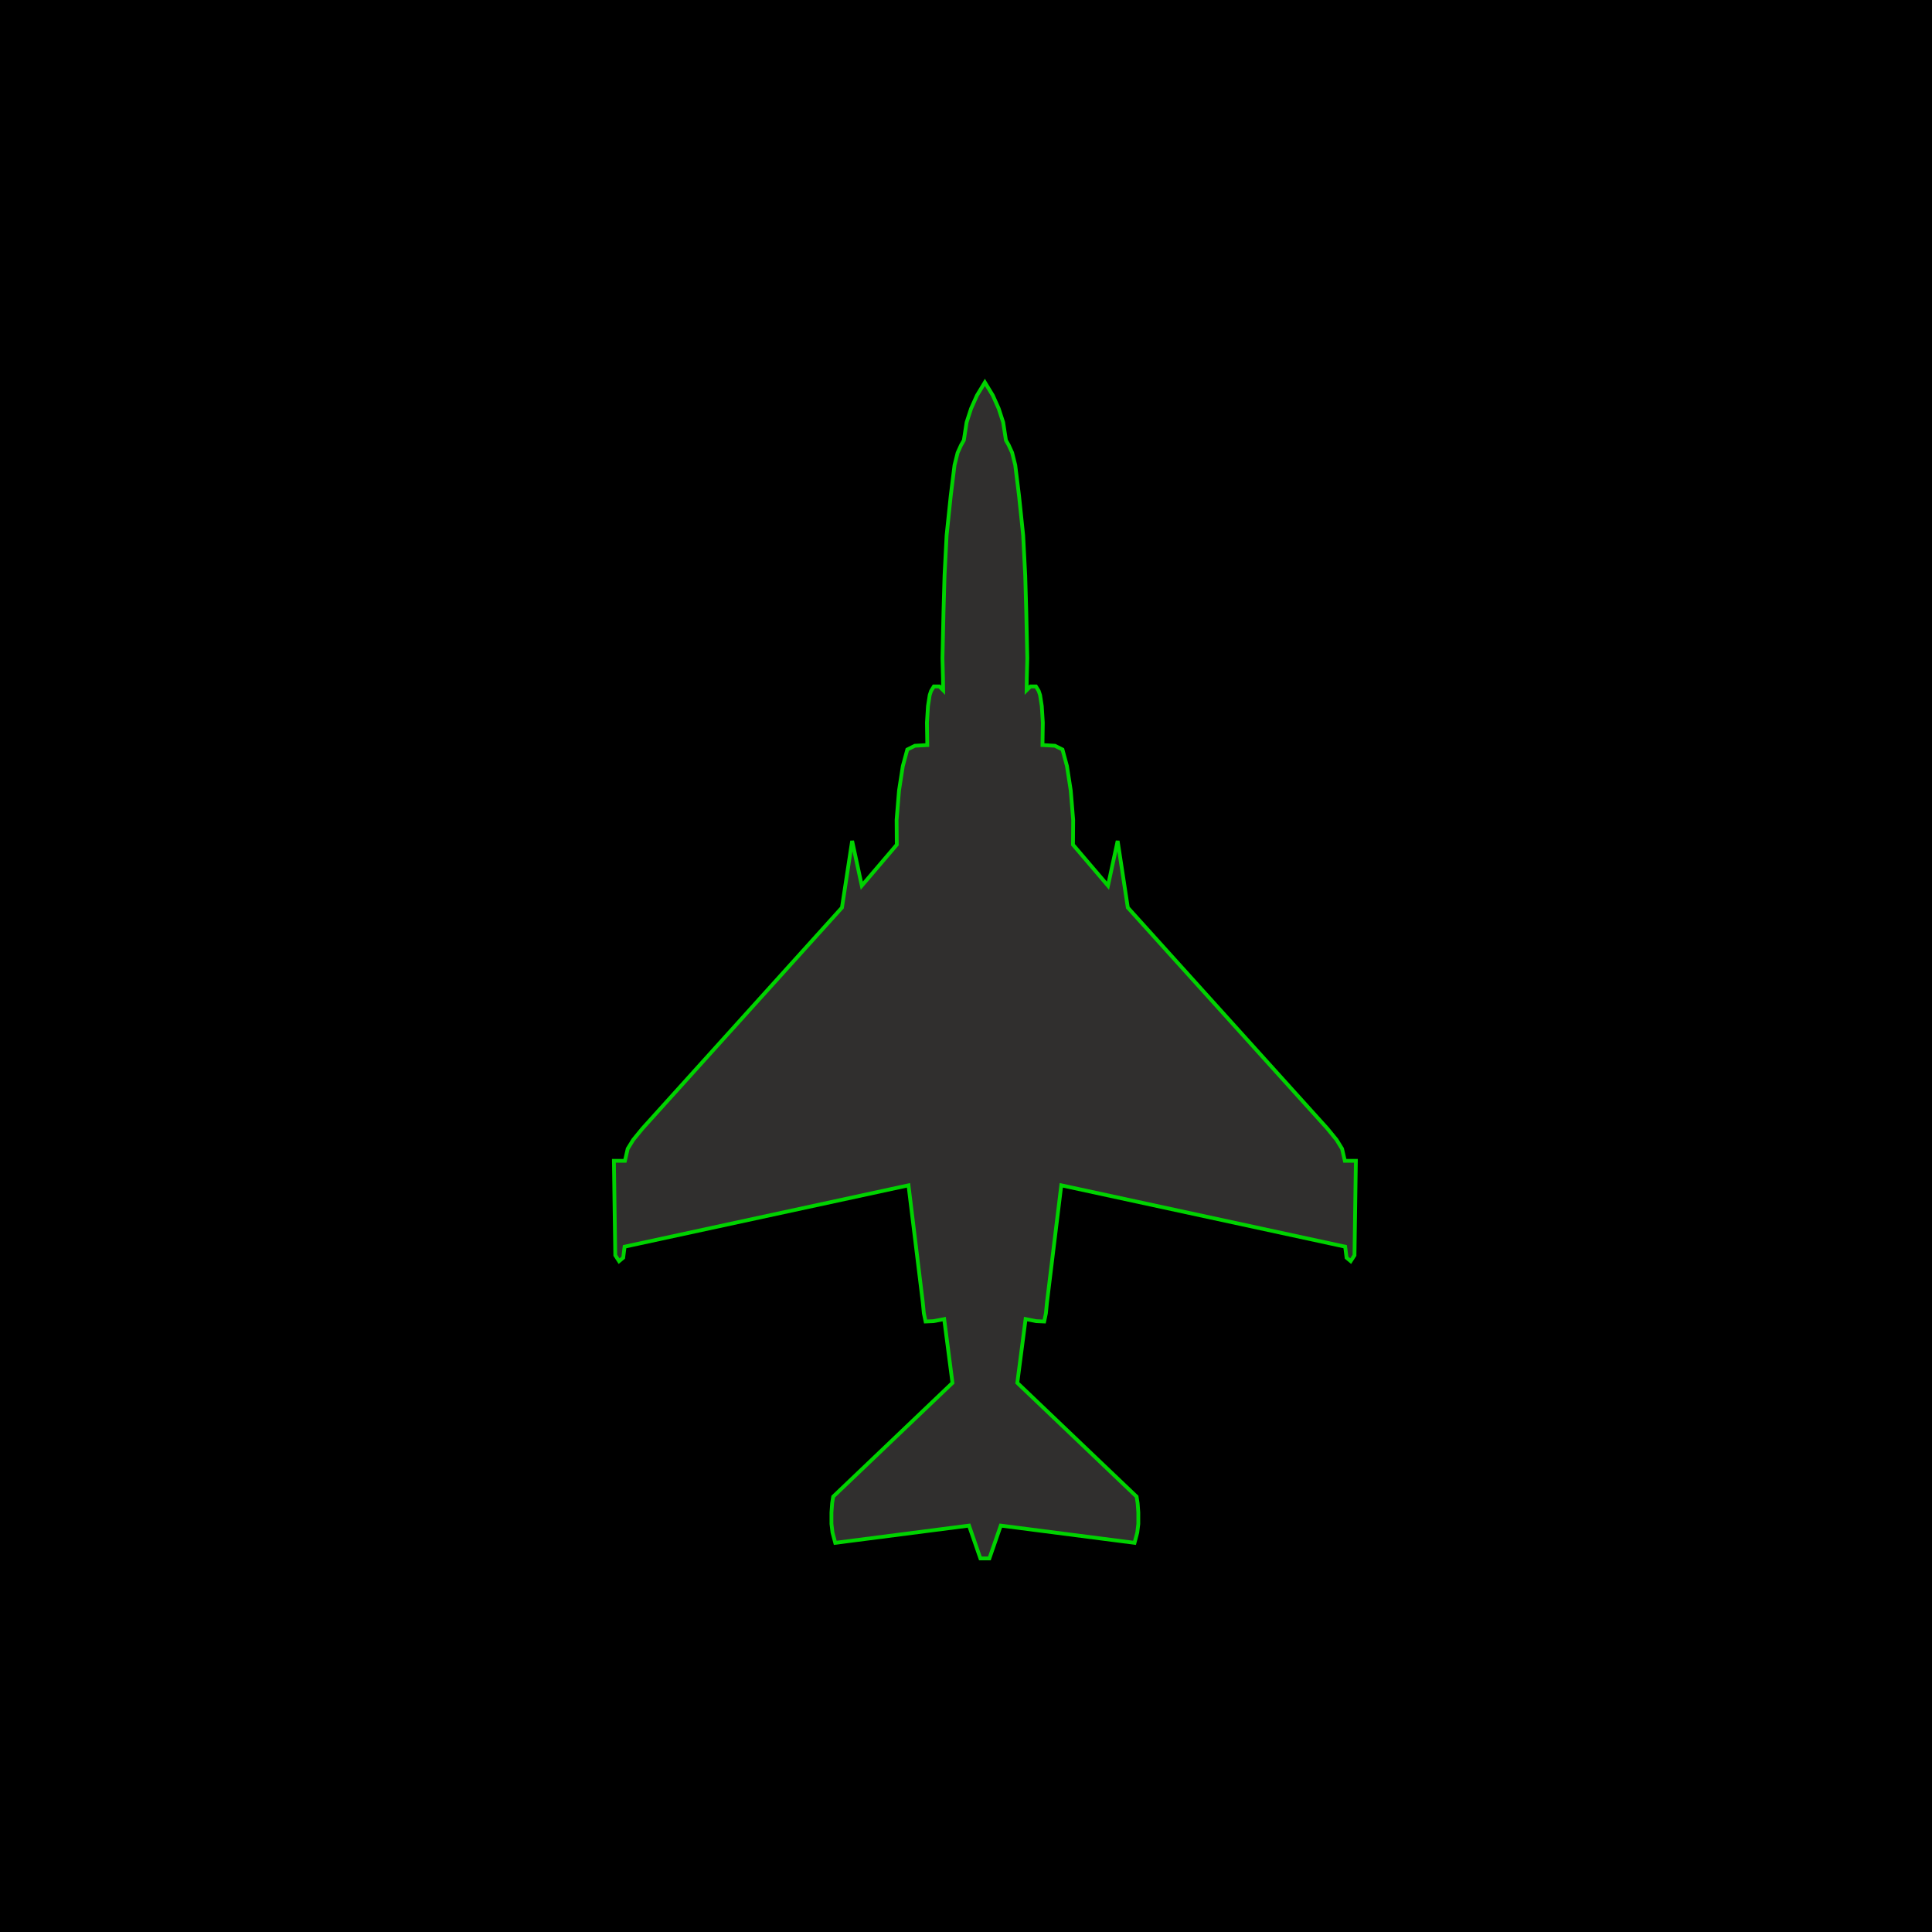
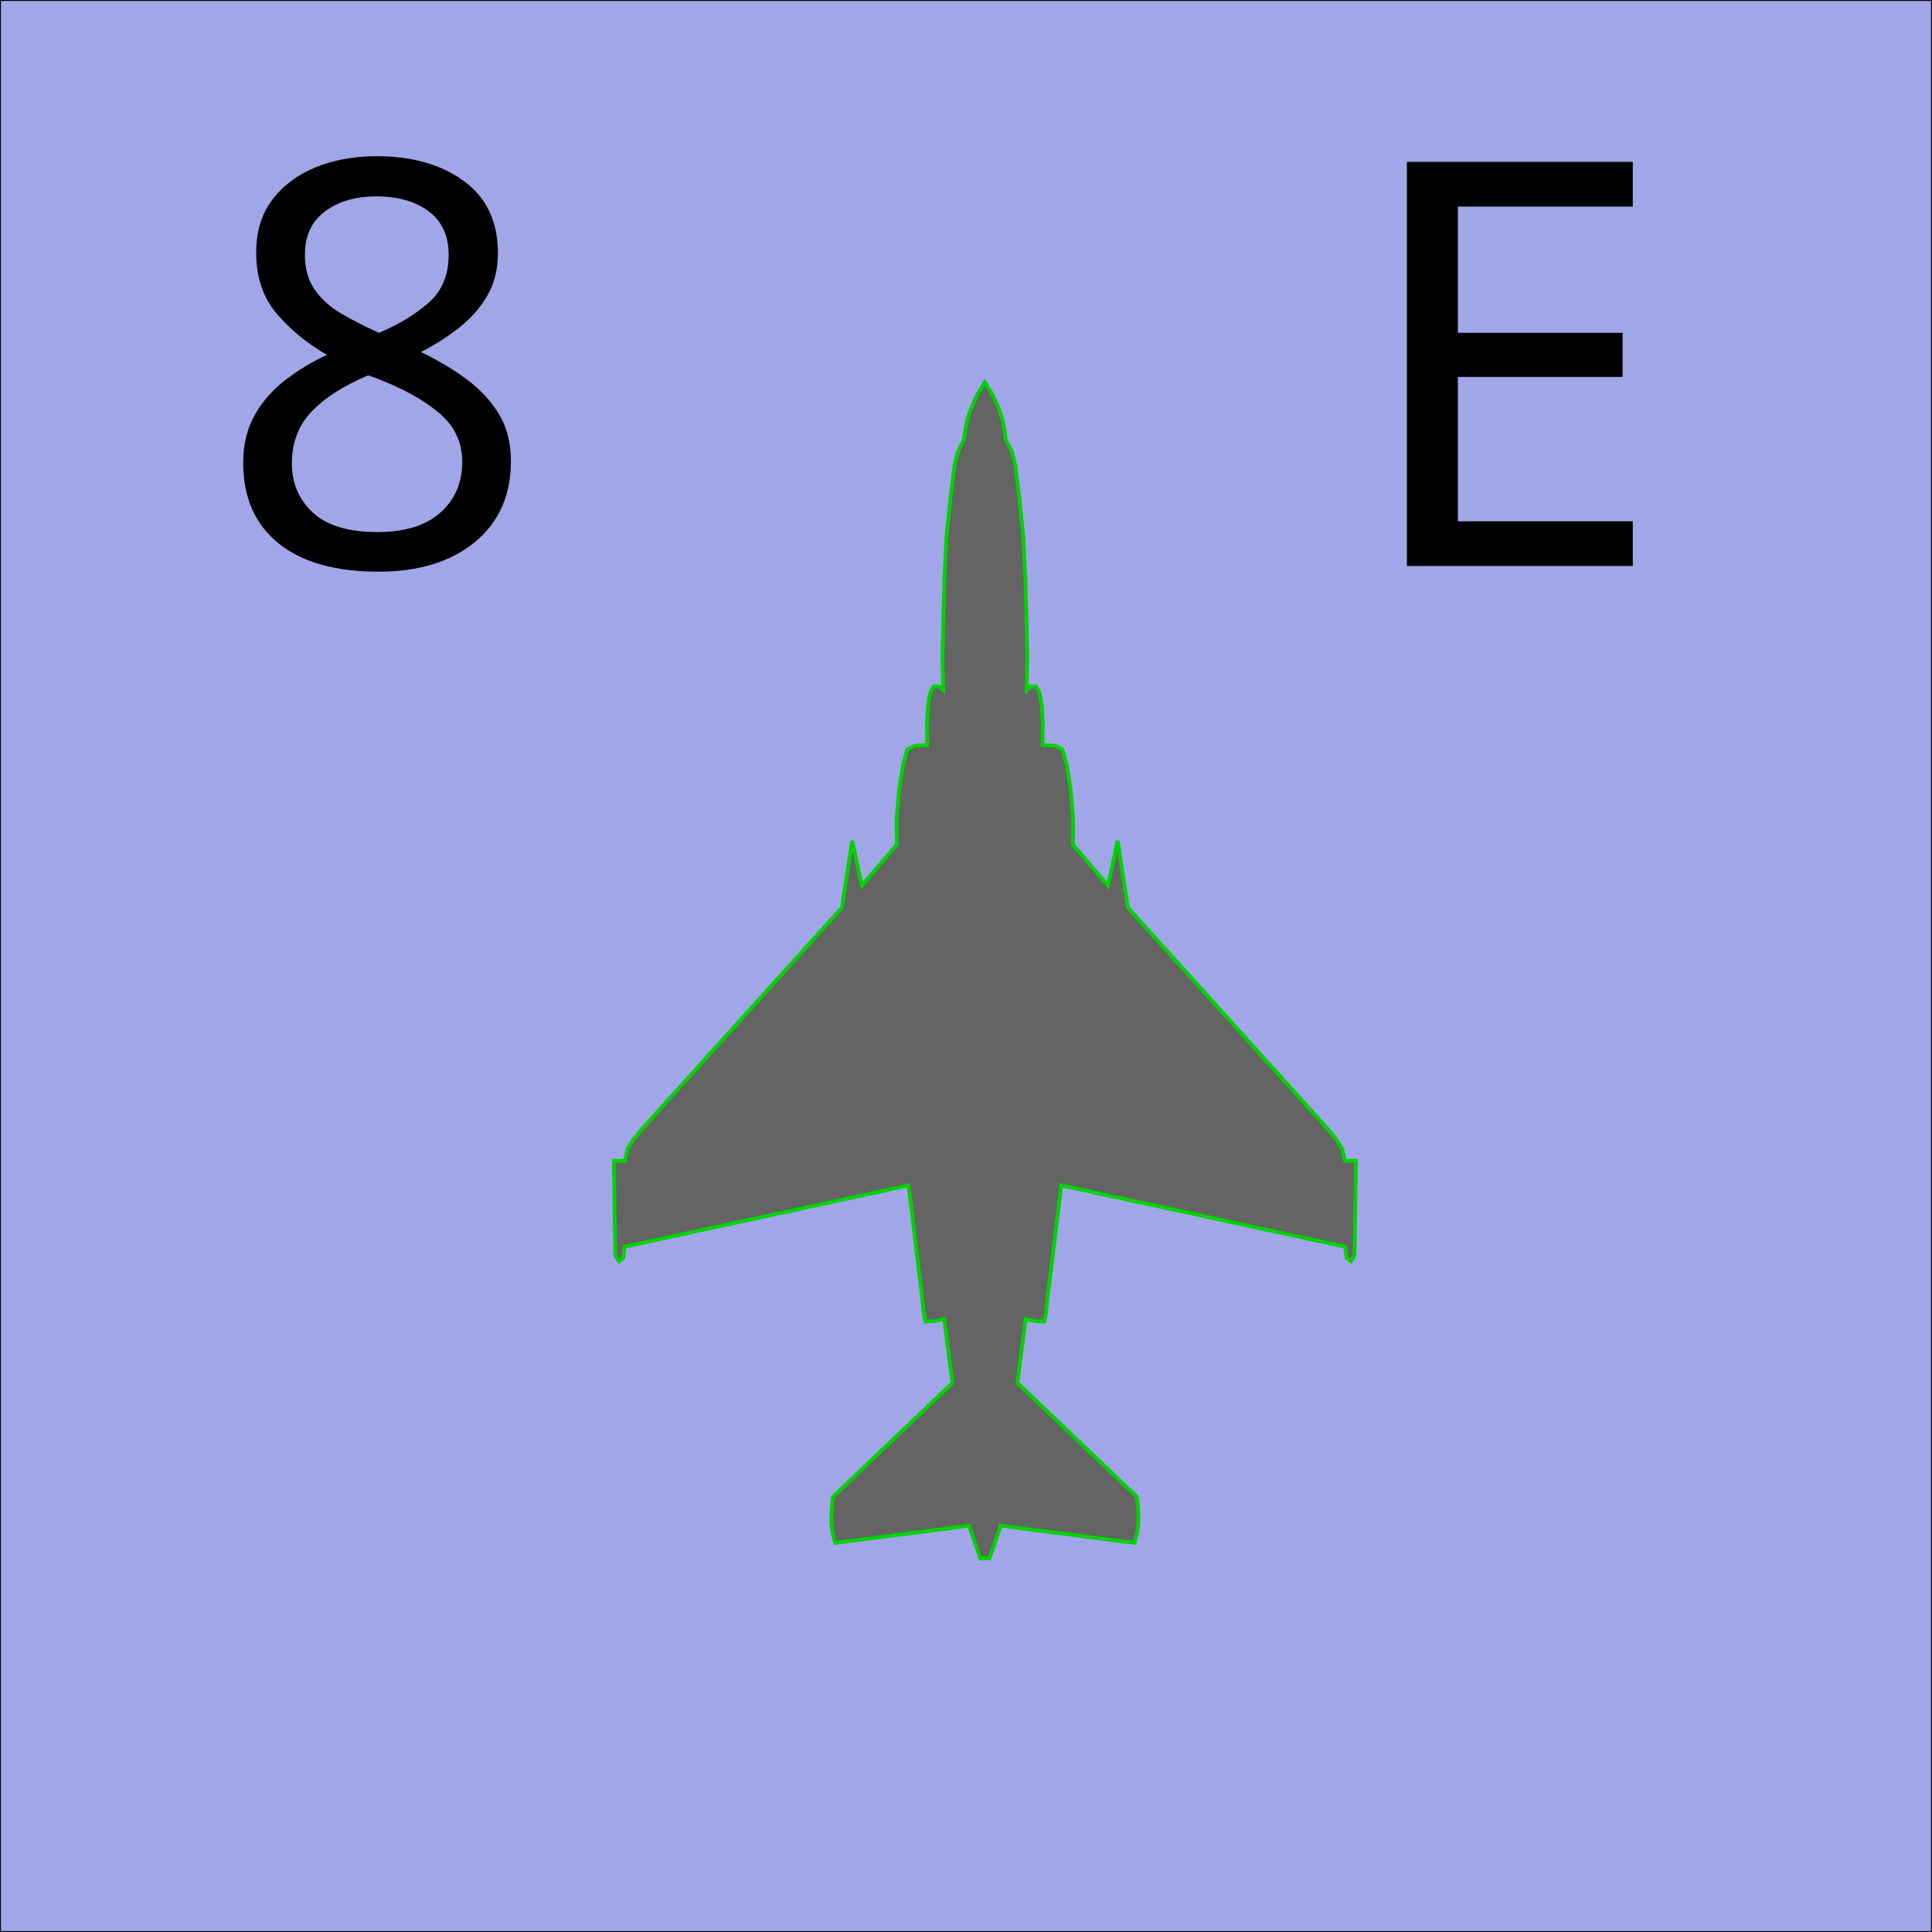
<svg xmlns="http://www.w3.org/2000/svg" width="1024" height="1024">
-   <rect x="0" y="0" width="1024" height="1024" fill="" fill-opacity="1" stroke="black" stroke-width="1" />
-   <g transform="translate(-80,198)">
-     <rect x="236" y="0" width="728" height="628" fill="" fill-opacity="0.3" stroke="black" stroke-width="0" />
-   </g>
+   <rect x="0" y="0" width="1024" height="1024" fill="#A0A6E7" fill-opacity="1" stroke="black" stroke-width="1" />
  <g transform="translate(300,180) scale(2.0)">
-     <path d="m 111.011,323 h -1.198 l -3.015,-8.699 -35.45,4.568 -0.731,-2.741 -0.274,-2.284 v -3.015 l 0.182,-2.467 0.274,-1.736 31.613,-30.151 -2.193,-16.903 -2.832,0.548 -2.101,0.092 -0.457,-2.193 -0.274,-2.832 -3.792,-31.065 -75.24,16.263 -0.366,2.924 -1.096,0.914 -1.005,-1.554 -0.366,-25.034 h 2.924 l 0.731,-3.198 1.462,-2.375 2.467,-3.015 52.855,-58.521 2.696,-17.679 2.558,11.878 9.274,-10.873 -0.046,-6.578 0.639,-7.767 1.005,-6.487 1.188,-4.385 2.01,-1.005 3.289,-0.183 -0.091,-5.939 0.274,-4.385 0.457,-2.924 0.365,-1.096 0.731,-1.188 1.462,-6.7e-5 1.005,1.005 -0.045,-3.198 -0.137,-5.299 0.274,-12.243 0.274,-9.594 0.548,-10.69 1.096,-10.507 1.005,-8.132 0.823,-3.289 0.913,-2.01 0.731,-1.279 0.731,-4.751 1.188,-3.655 1.553,-3.472 2.101,-3.472 2.112,3.472 1.553,3.472 1.188,3.655 0.731,4.751 0.731,1.279 0.913,2.01 0.823,3.289 1.005,8.132 1.096,10.507 0.548,10.69 0.274,9.594 0.274,12.243 -0.137,5.299 -0.045,3.198 1.005,-1.005 1.462,6.7e-5 0.731,1.188 0.365,1.096 0.457,2.924 0.274,4.385 -0.091,5.939 3.289,0.183 2.01,1.005 1.188,4.385 1.005,6.487 0.639,7.767 -0.046,6.578 9.274,10.873 2.558,-11.878 2.696,17.679 52.855,58.521 2.467,3.015 1.462,2.375 0.731,3.198 h 2.924 l -0.366,25.034 -1.005,1.554 -1.096,-0.914 -0.366,-2.924 -75.24,-16.263 -3.792,31.065 -0.274,2.832 -0.457,2.193 -2.101,-0.092 -2.832,-0.548 -2.193,16.903 31.613,30.151 0.274,1.736 0.182,2.467 v 3.015 l -0.274,2.284 -0.731,2.741 -35.45,-4.568 -3.015,8.699 H 111" fill="#343330" id="path998" style="fill:#302f2e;fill-opacity:1;stroke:#00d300;stroke-opacity:1" />
+     <path d="m 111.011,323 h -1.198 l -3.015,-8.699 -35.45,4.568 -0.731,-2.741 -0.274,-2.284 v -3.015 l 0.182,-2.467 0.274,-1.736 31.613,-30.151 -2.193,-16.903 -2.832,0.548 -2.101,0.092 -0.457,-2.193 -0.274,-2.832 -3.792,-31.065 -75.24,16.263 -0.366,2.924 -1.096,0.914 -1.005,-1.554 -0.366,-25.034 h 2.924 l 0.731,-3.198 1.462,-2.375 2.467,-3.015 52.855,-58.521 2.696,-17.679 2.558,11.878 9.274,-10.873 -0.046,-6.578 0.639,-7.767 1.005,-6.487 1.188,-4.385 2.01,-1.005 3.289,-0.183 -0.091,-5.939 0.274,-4.385 0.457,-2.924 0.365,-1.096 0.731,-1.188 1.462,-6.7e-5 1.005,1.005 -0.045,-3.198 -0.137,-5.299 0.274,-12.243 0.274,-9.594 0.548,-10.69 1.096,-10.507 1.005,-8.132 0.823,-3.289 0.913,-2.01 0.731,-1.279 0.731,-4.751 1.188,-3.655 1.553,-3.472 2.101,-3.472 2.112,3.472 1.553,3.472 1.188,3.655 0.731,4.751 0.731,1.279 0.913,2.01 0.823,3.289 1.005,8.132 1.096,10.507 0.548,10.69 0.274,9.594 0.274,12.243 -0.137,5.299 -0.045,3.198 1.005,-1.005 1.462,6.7e-5 0.731,1.188 0.365,1.096 0.457,2.924 0.274,4.385 -0.091,5.939 3.289,0.183 2.01,1.005 1.188,4.385 1.005,6.487 0.639,7.767 -0.046,6.578 9.274,10.873 2.558,-11.878 2.696,17.679 52.855,58.521 2.467,3.015 1.462,2.375 0.731,3.198 h 2.924 l -0.366,25.034 -1.005,1.554 -1.096,-0.914 -0.366,-2.924 -75.24,-16.263 -3.792,31.065 -0.274,2.832 -0.457,2.193 -2.101,-0.092 -2.832,-0.548 -2.193,16.903 31.613,30.151 0.274,1.736 0.182,2.467 v 3.015 l -0.274,2.284 -0.731,2.741 -35.45,-4.568 -3.015,8.699 H 111" fill="rgb(100,100,100)" style="fill-opacity:1;stroke:#00d300;stroke-opacity:1" />
  </g>
  <text x="200" y="300" text-anchor="middle" text-align="center" font-family="sans-serif" font-size="300px">8</text>
  <text x="800" y="300" text-anchor="middle" text-align="center" font-family="sans-serif" font-size="300px">E</text>
</svg>
